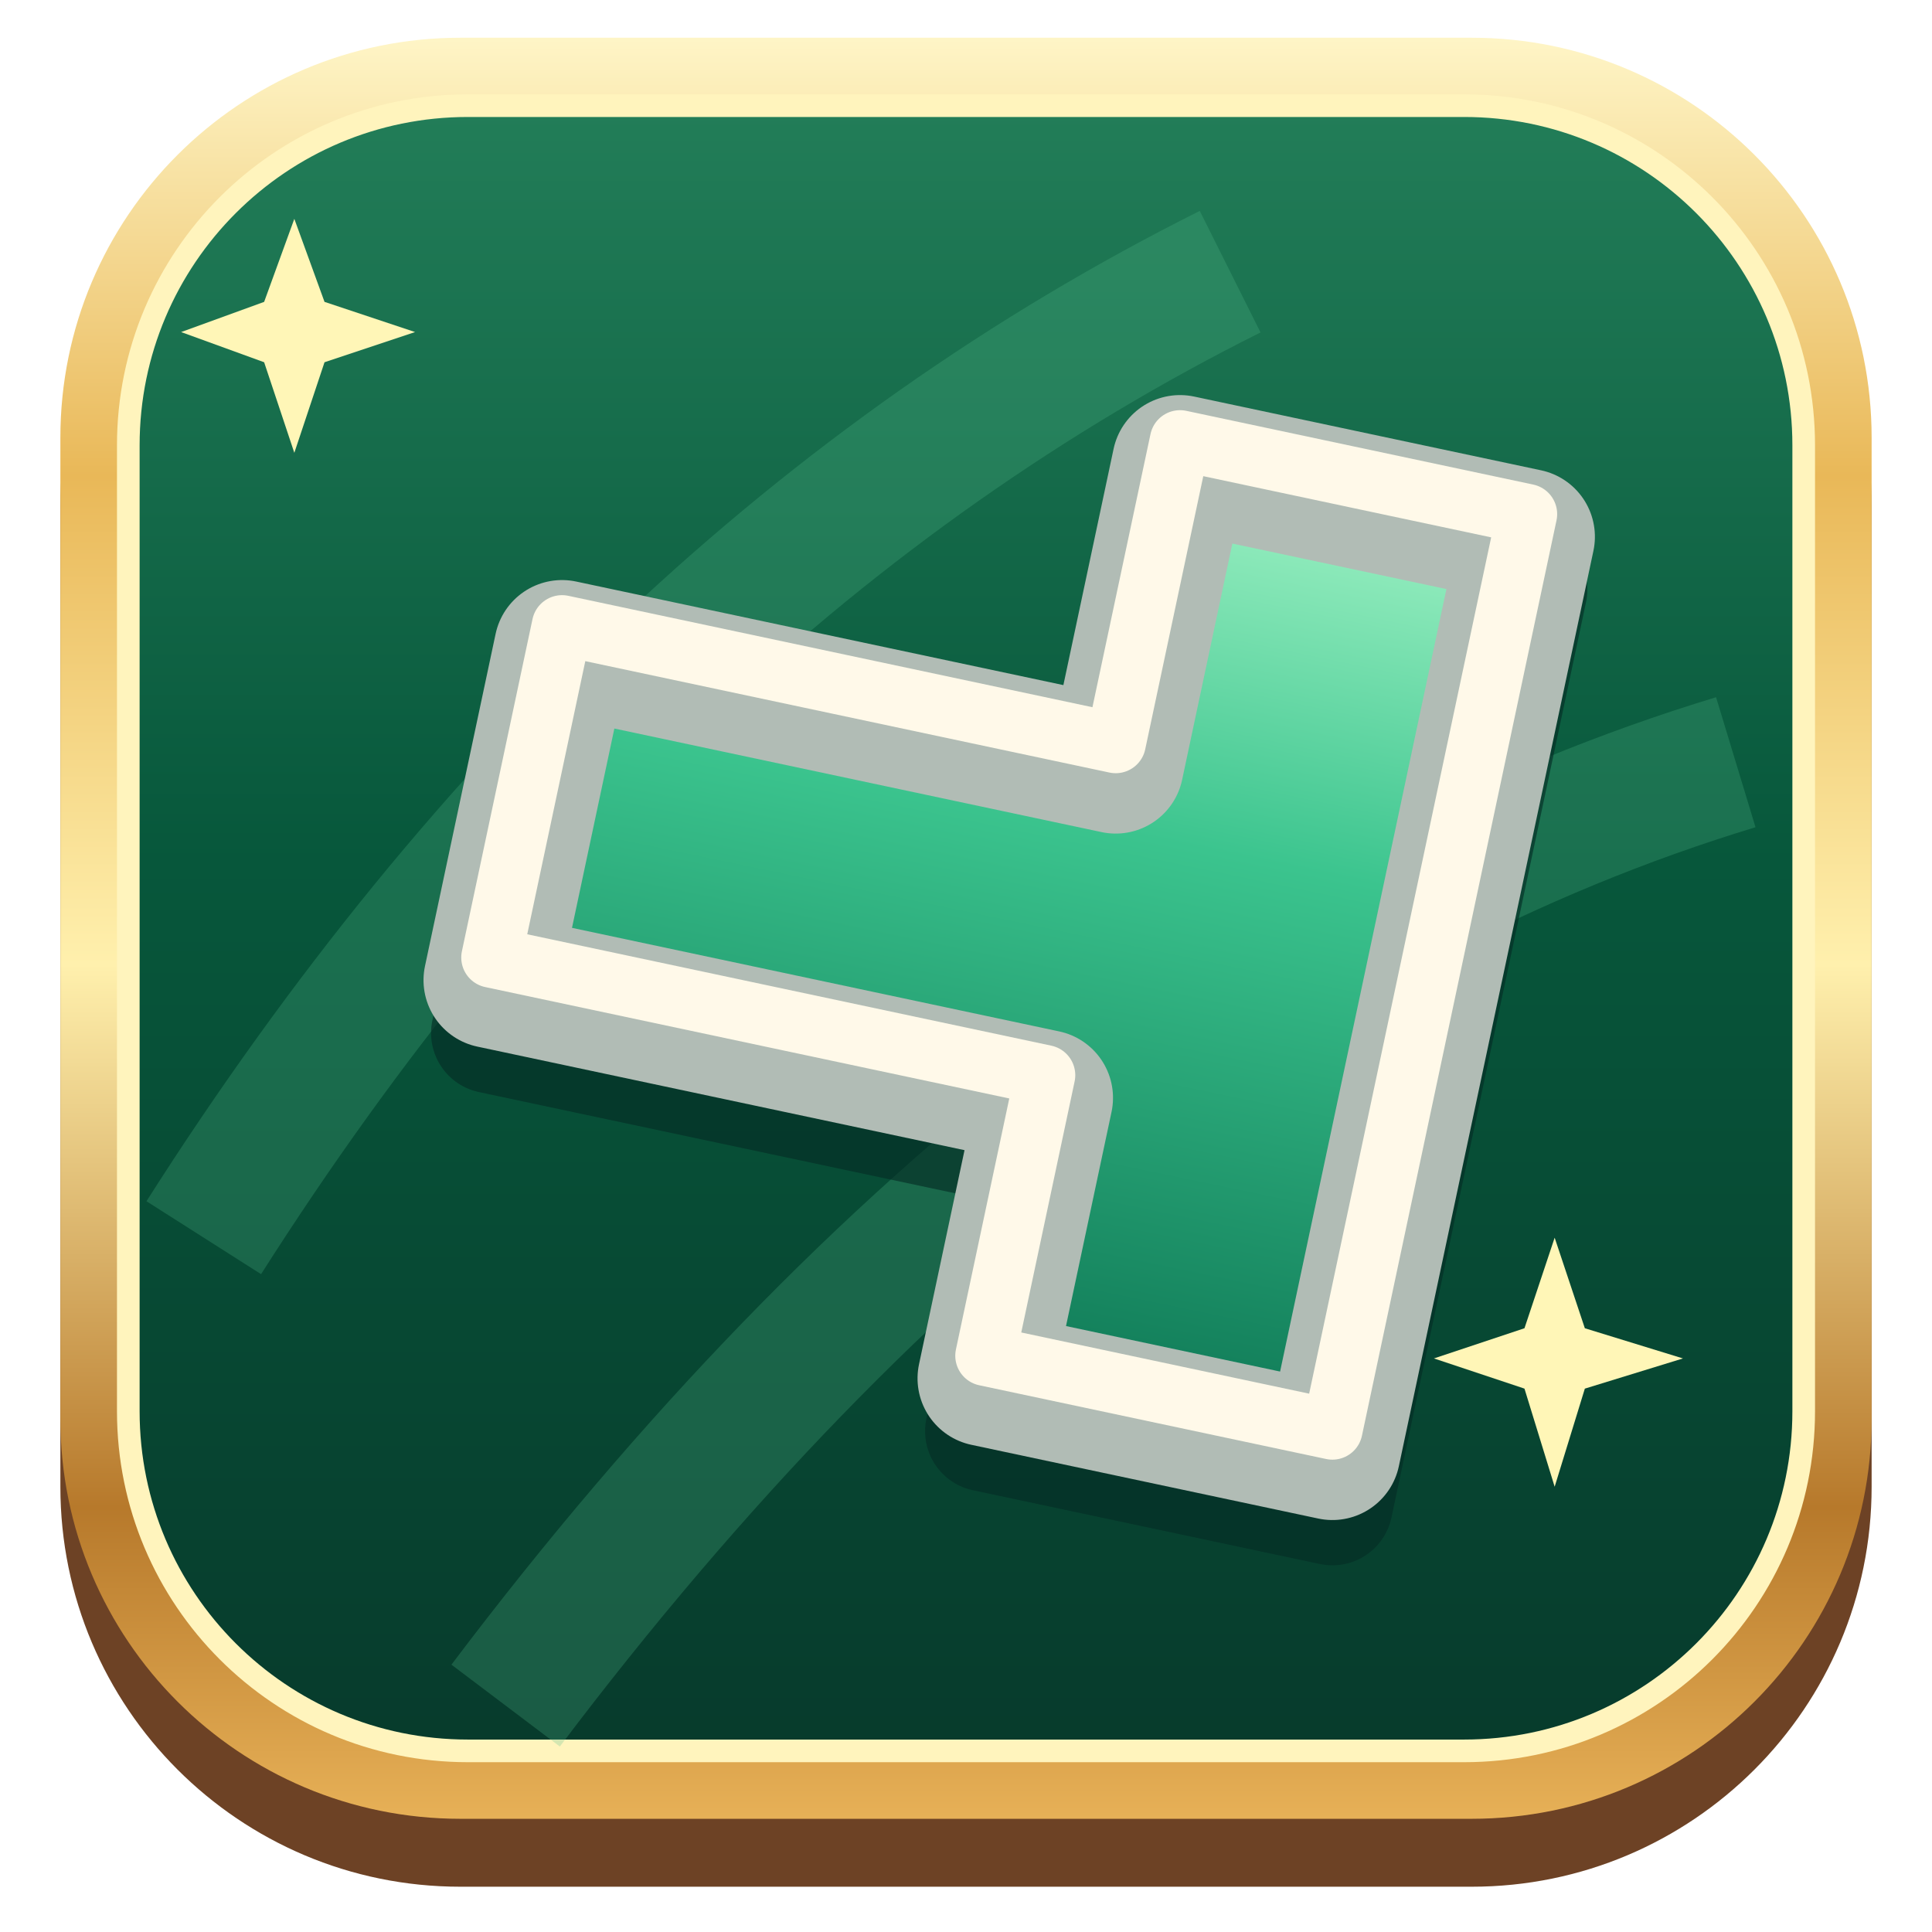
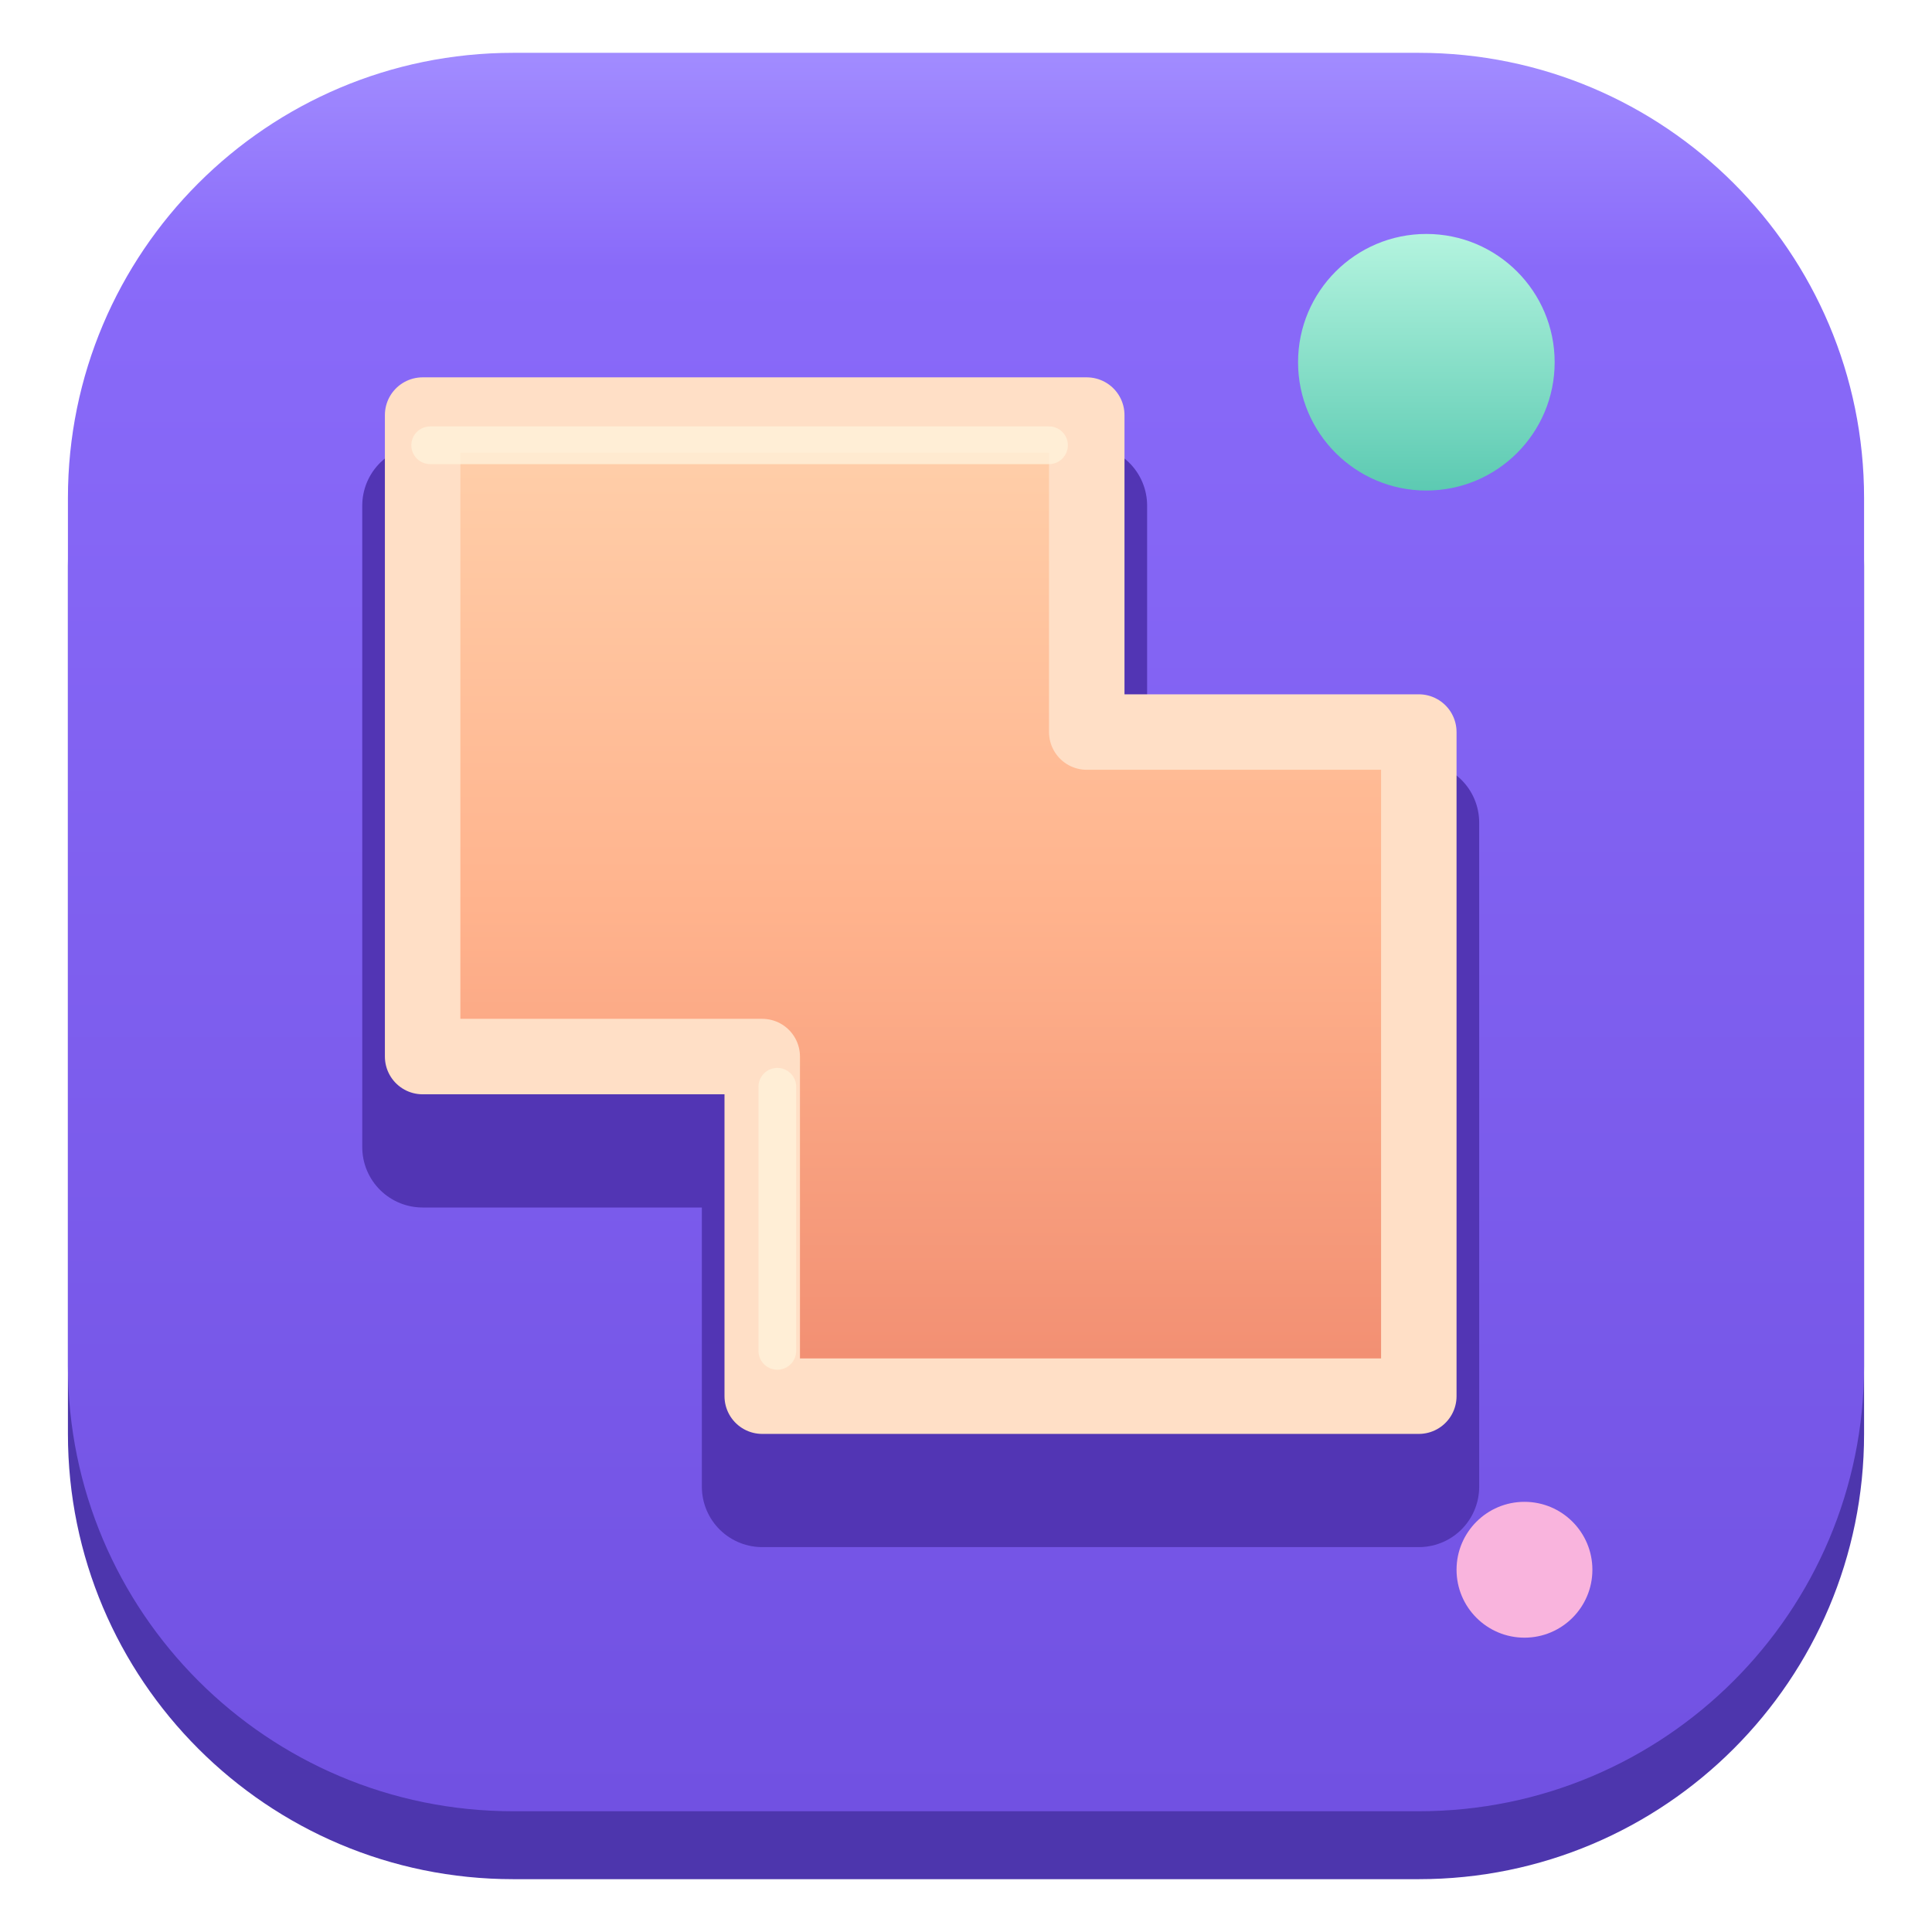
<svg xmlns="http://www.w3.org/2000/svg" width="256" height="256" viewBox="0 0 256 256">
  <defs>
-     <linearGradient id="gold" x1="0" y1="0" x2="0" y2="100%">
-       <stop offset="0" stop-color="#fff7ca" />
-       <stop offset="0.25" stop-color="#e9b858" />
-       <stop offset="0.52" stop-color="#fff0ad" />
-       <stop offset="0.82" stop-color="#b7792b" />
-       <stop offset="1" stop-color="#e9b359" />
+     <linearGradient id="violet" x1="0" y1="0" x2="0" y2="100%">
+       <stop offset="0" stop-color="#a18bff" />
+       <stop offset="0.12" stop-color="#896af9" />
+       <stop offset="1" stop-color="#7151e2" />
    </linearGradient>
-     <linearGradient id="green" x1="0" y1="0" x2="0" y2="100%">
-       <stop offset="0" stop-color="#227d58" />
-       <stop offset="0.46" stop-color="#07573b" />
-       <stop offset="1" stop-color="#073b2c" />
+     <linearGradient id="peach" x1="0" y1="0" x2="0" y2="100%">
+       <stop offset="0" stop-color="#ffd0ab" />
+       <stop offset="0.5" stop-color="#ffb38d" />
+       <stop offset="1" stop-color="#f18d71" />
    </linearGradient>
    <linearGradient id="mint" x1="0" y1="0" x2="0" y2="100%">
-       <stop offset="0" stop-color="#9df1c3" />
-       <stop offset="0.4" stop-color="#3bc48e" />
-       <stop offset="1" stop-color="#0f7956" />
+       <stop offset="0" stop-color="#b4f4df" />
+       <stop offset="1" stop-color="#5ccab2" />
    </linearGradient>
  </defs>
-   <rect x="8" y="14" width="240" height="236" rx="53" fill="#6d4225" />
-   <rect x="8" y="5" width="240" height="236" rx="53" fill="url(#gold)" />
-   <rect x="17" y="14" width="222" height="218" rx="45" fill="url(#green)" stroke="#fff4bd" stroke-width="3" />
-   <path d="M27 164Q83 76 163 36M67 226Q141 128 230 101" stroke="#55bc8b" stroke-width="18" opacity=".25" fill="none" />
-   <path d="M56 90h75V49h47v124h-47v-38H56z" transform="translate(9 17) rotate(12 128 128)" fill="#042c25" opacity=".65" stroke="#042c25" stroke-width="16" stroke-linejoin="round" />
-   <path d="M56 90h75V49h47v124h-47v-38H56z" transform="translate(9 10) rotate(12 128 128)" fill="url(#mint)" stroke="#b1bcb5" stroke-width="18" stroke-linejoin="round" />
-   <path d="M56 90h75V49h47v124h-47v-38H56z" transform="translate(9 7) rotate(12 128 128)" fill="none" stroke="#fff9e9" stroke-width="8" stroke-linejoin="round" />
-   <path d="M39 29l4 11 12 4-12 4-4 12-4-12-11-4 11-4zM206 164l4 12 13 4-13 4-4 13-4-13-12-4 12-4z" fill="#fff6b7" />
+   <rect x="9" y="16" width="238" height="233" rx="59" fill="#4d36ad" />
+   <rect x="9" y="7" width="238" height="233" rx="59" fill="url(#violet)" />
+   <path d="M56 55H144V97H188V185H101V140H56Z" fill="#5235b4" transform="translate(0 12)" stroke="#5235b4" stroke-width="16" stroke-linejoin="round" />
+   <path d="M56 55H144V97H188V185H101V140H56Z" fill="url(#peach)" stroke="#ffdfc6" stroke-width="10" stroke-linejoin="round" />
+   <path d="M57 59H139M103 144V179" stroke="#fff1d9" stroke-width="5" stroke-linecap="round" opacity=".8" />
+   <circle cx="189" cy="48" r="17" fill="url(#mint)" />
+   <circle cx="202" cy="208" r="9" fill="#f9b4dd" />
</svg>
